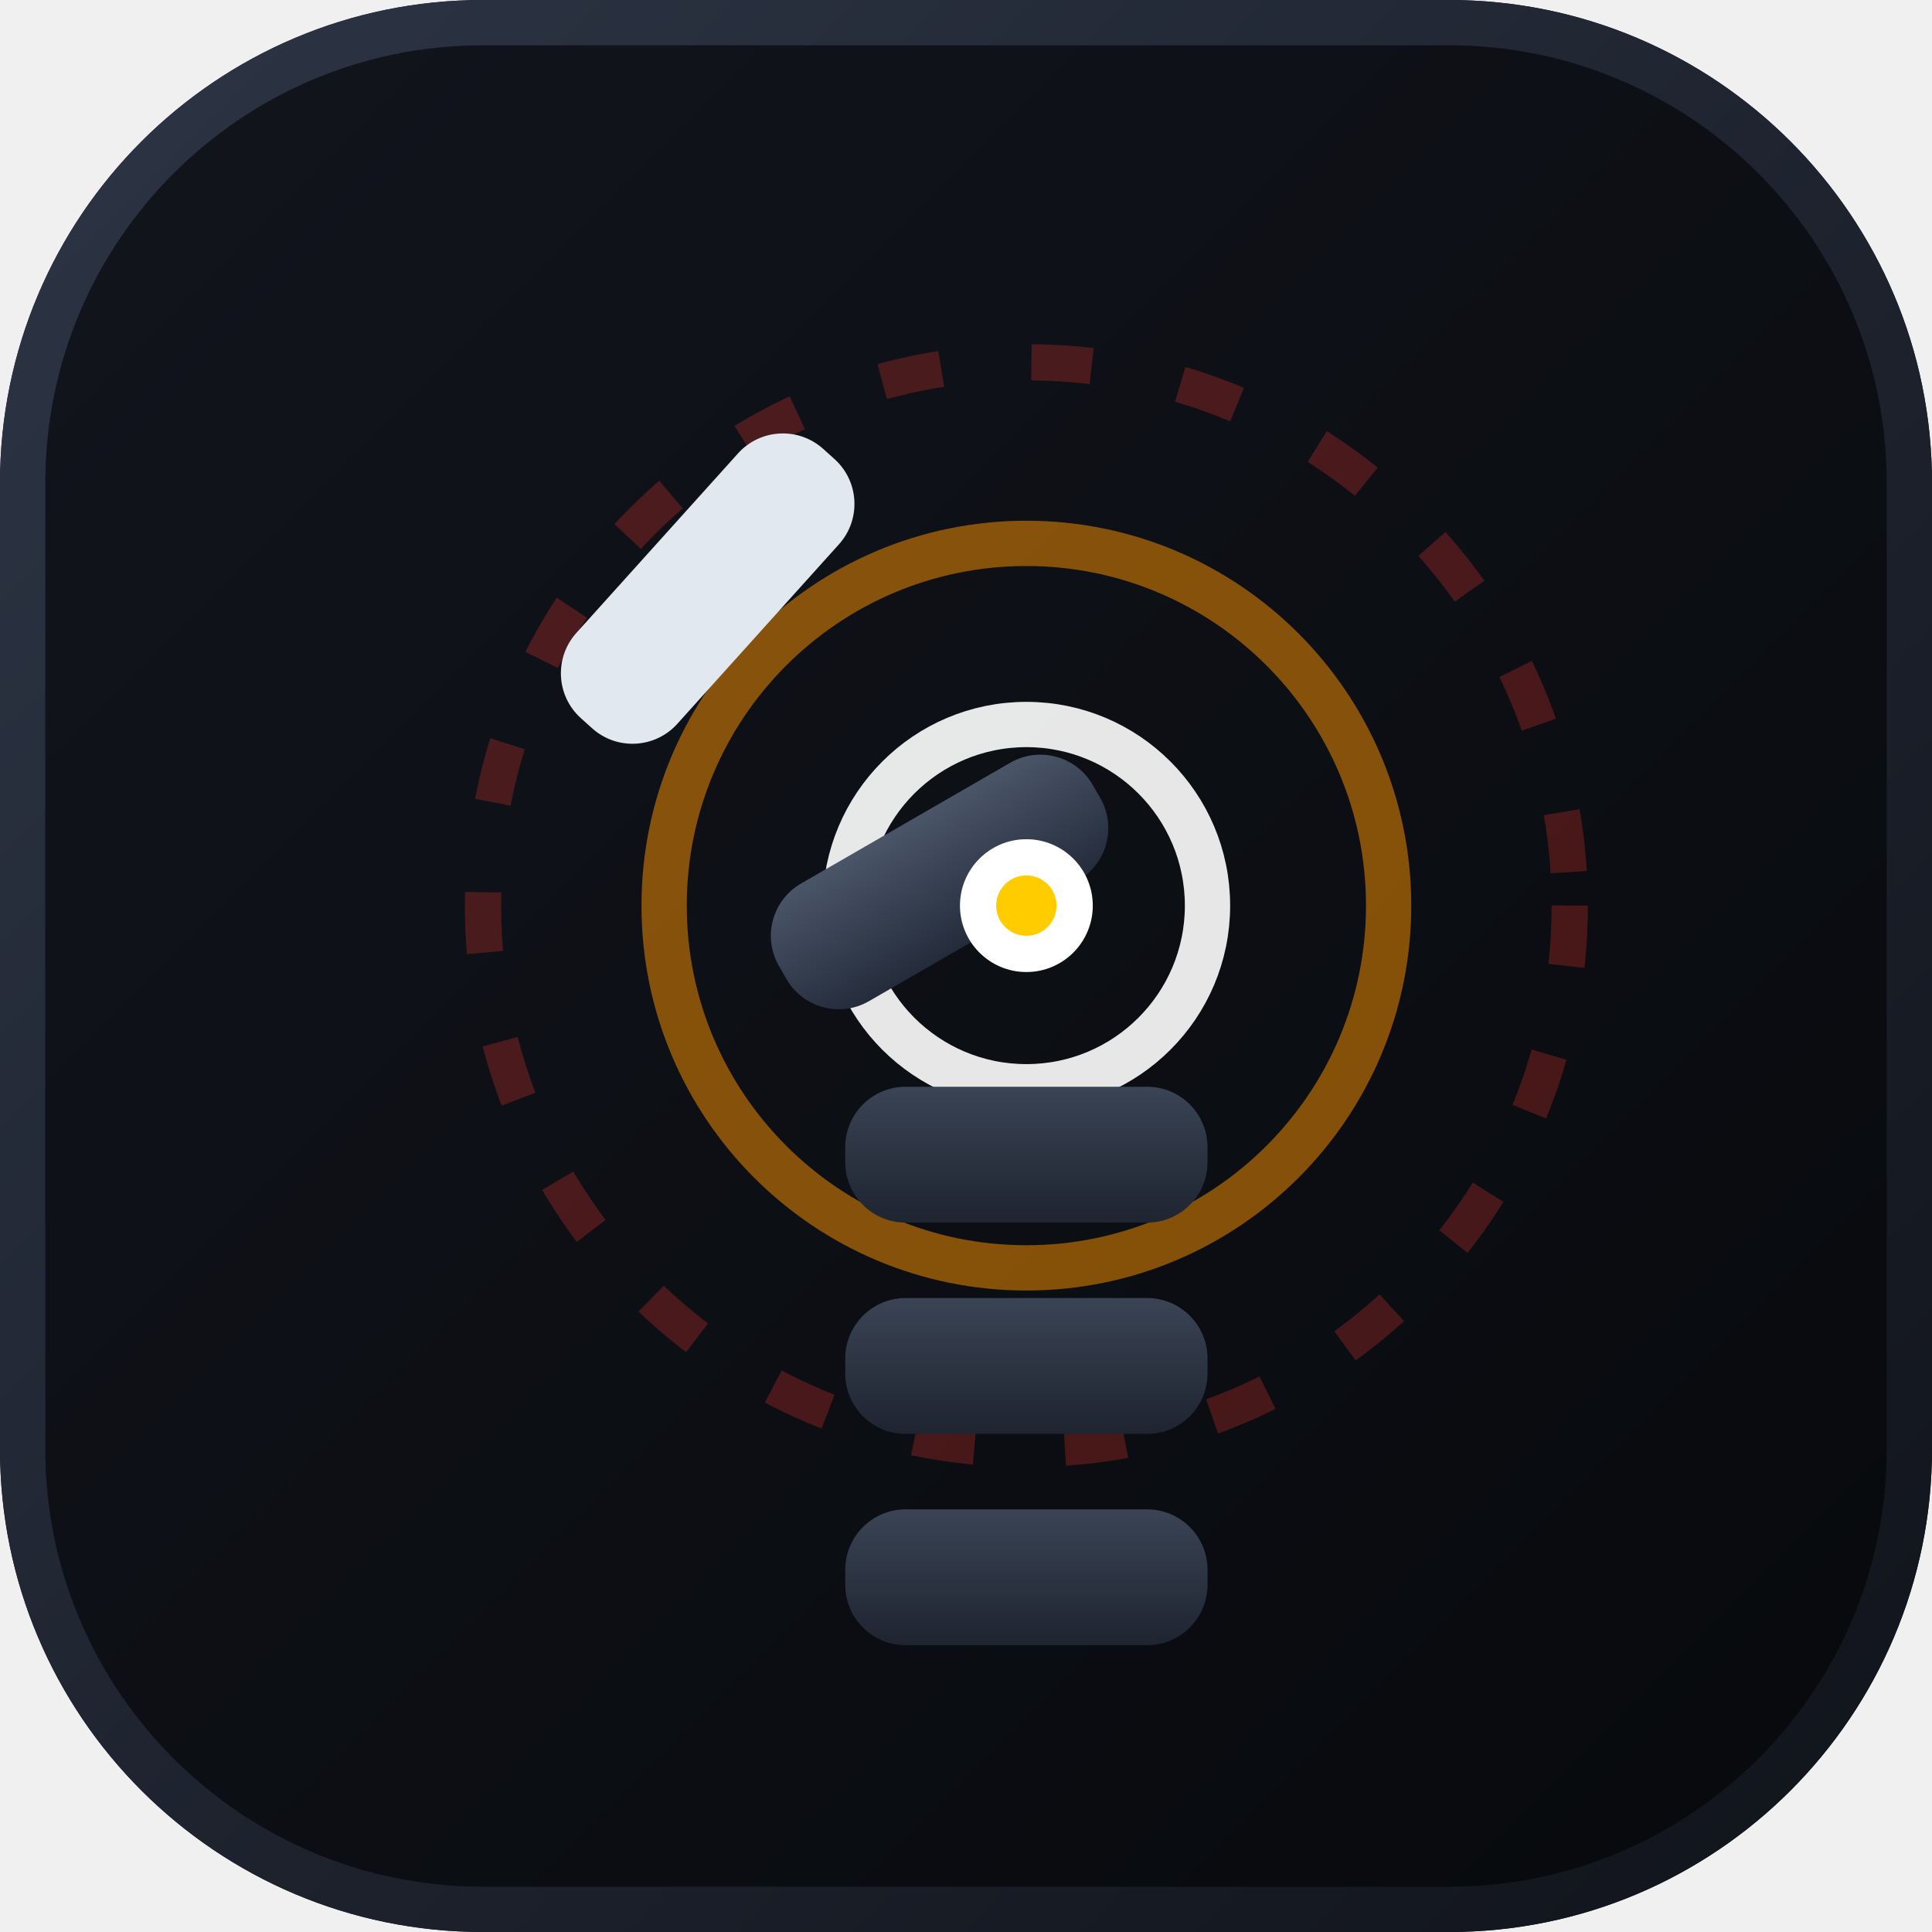
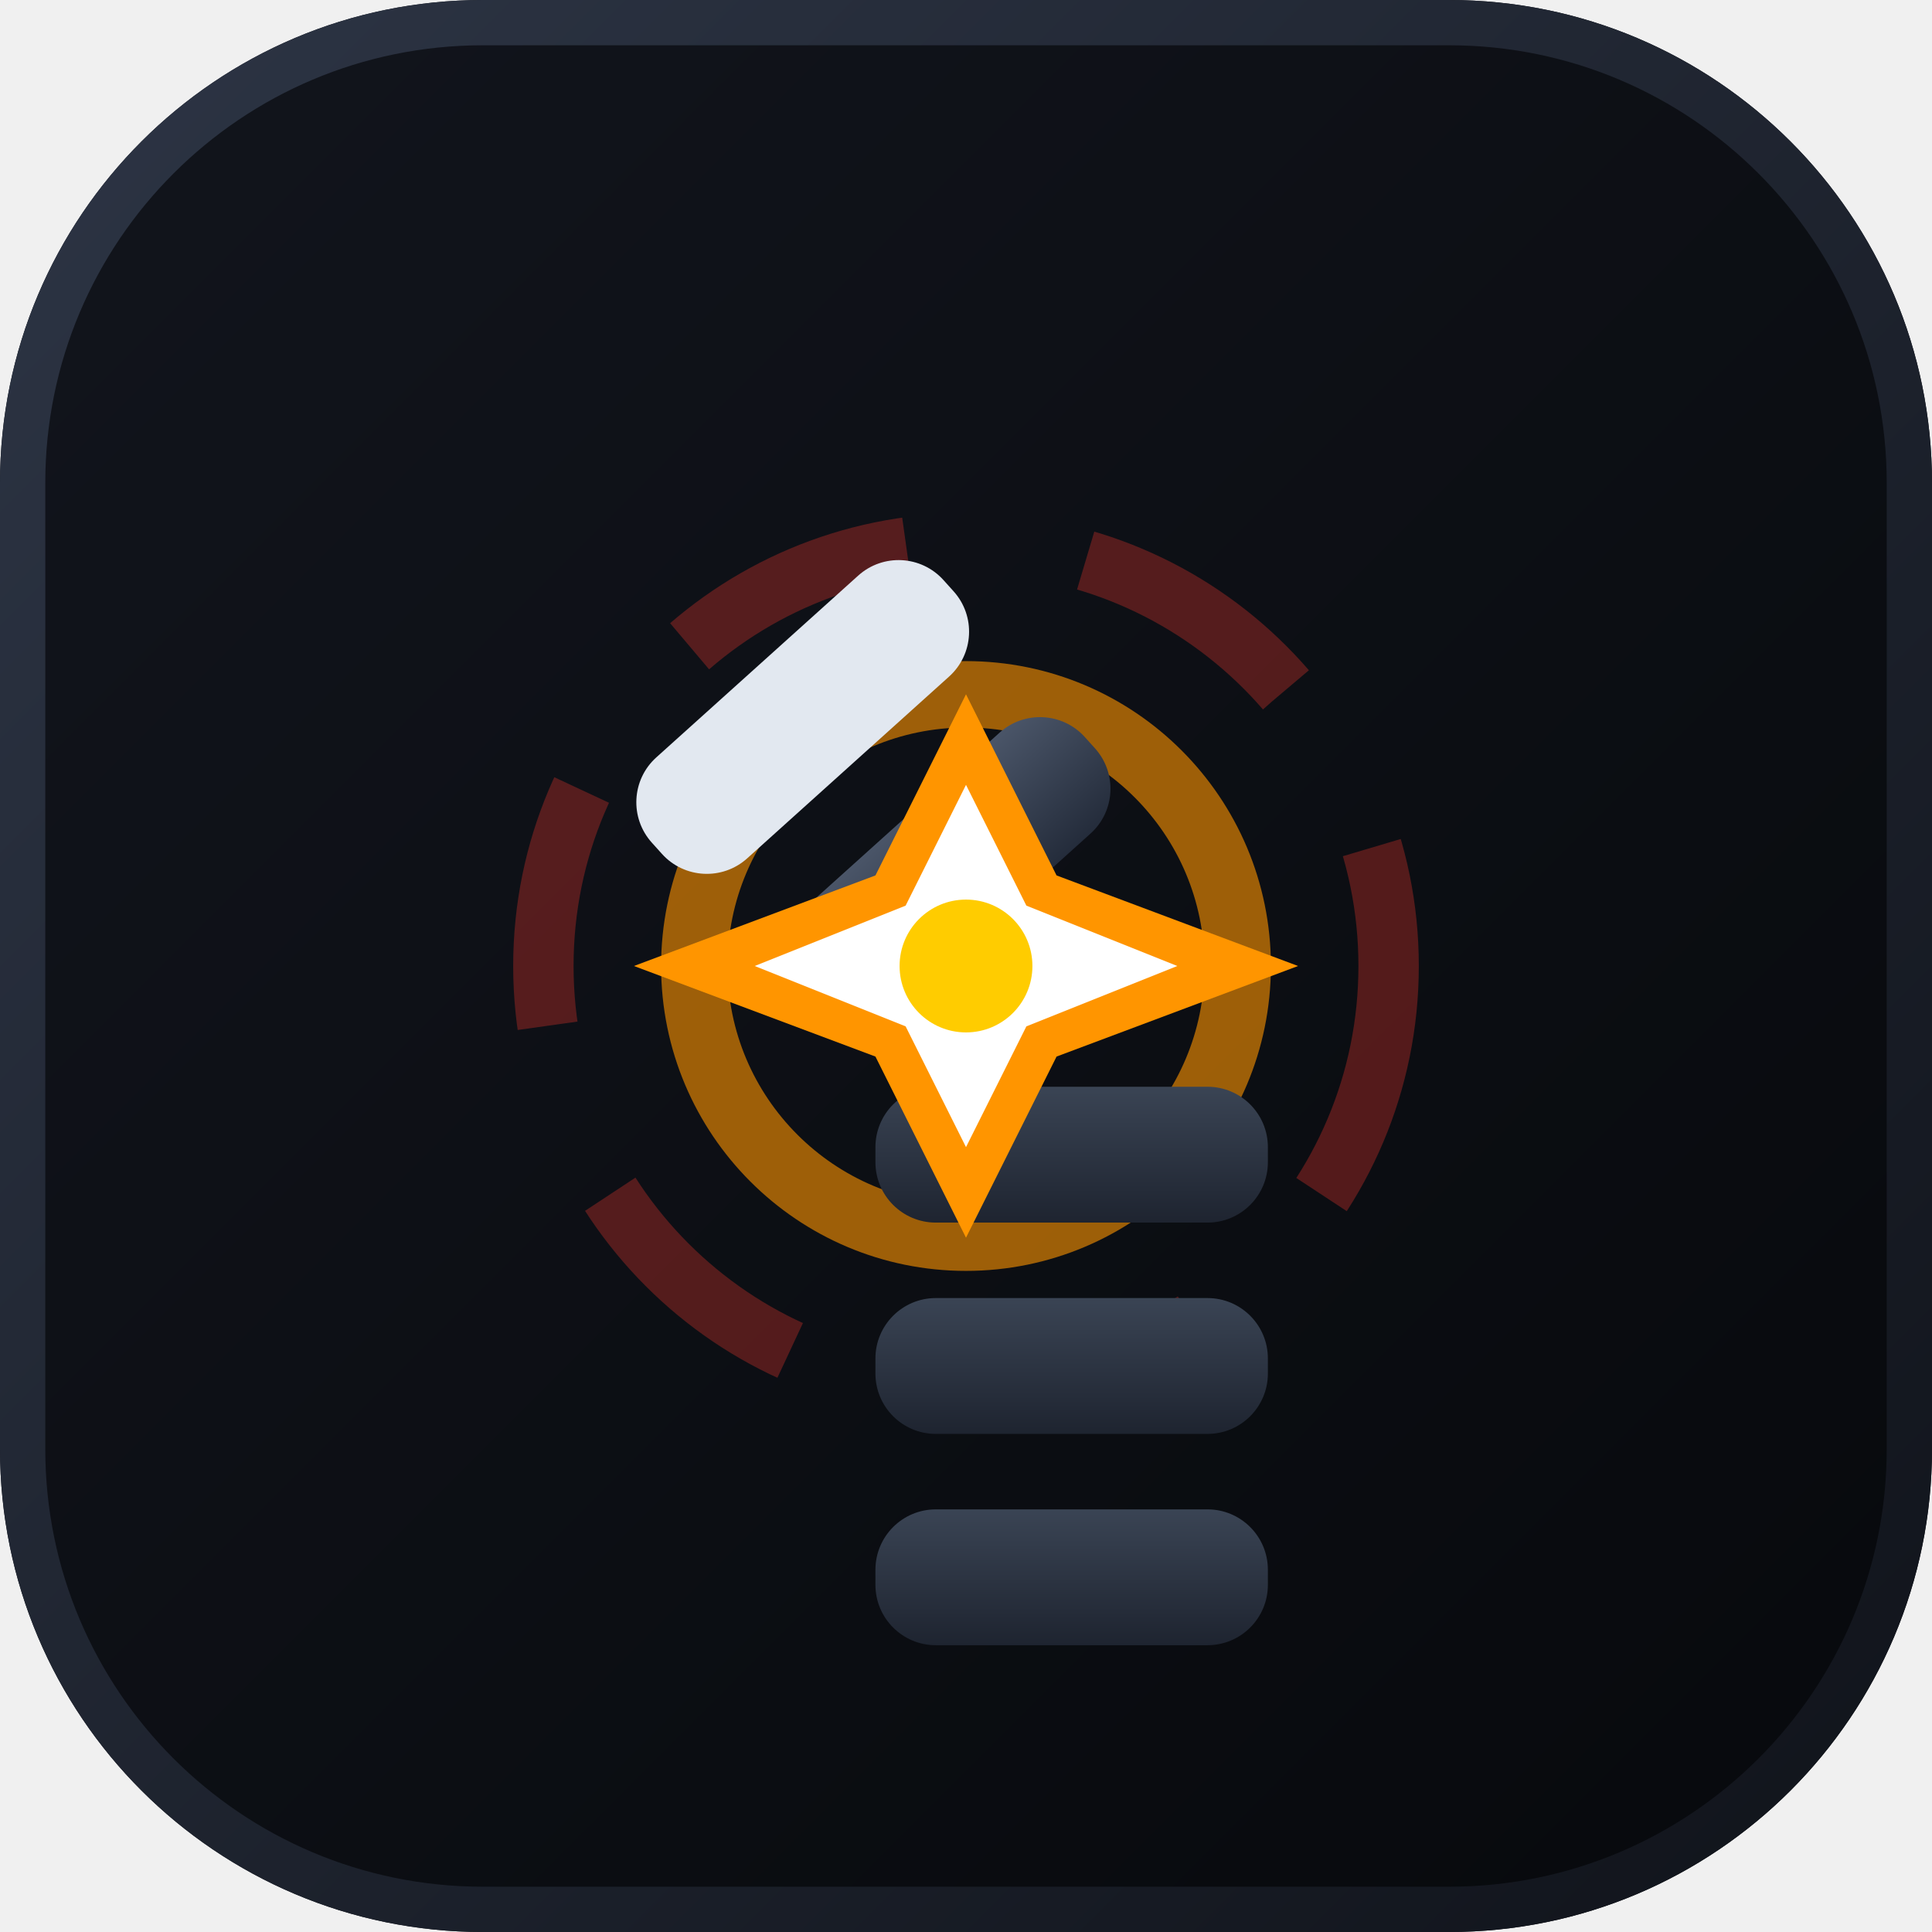
<svg xmlns="http://www.w3.org/2000/svg" viewBox="0 0 64 64" fill="none">
  <defs>
-     <linearGradient id="pureMonoBg" x1="0" y1="0" x2="64" y2="64" gradientUnits="userSpaceOnUse">
+     <linearGradient id="snapAngularBg" x1="0" y1="0" x2="64" y2="64" gradientUnits="userSpaceOnUse">
      <stop stop-color="#12151d" />
      <stop offset="1" stop-color="#07090c" />
    </linearGradient>
-     <linearGradient id="pureMonoRim" x1="0" y1="0" x2="64" y2="64" gradientUnits="userSpaceOnUse">
+     <linearGradient id="snapAngularRim" x1="0" y1="0" x2="64" y2="64" gradientUnits="userSpaceOnUse">
      <stop stop-color="#2d3545" />
      <stop offset="1" stop-color="#10131a" />
    </linearGradient>
-     <linearGradient id="graphiteSegment" x1="0" y1="0" x2="0" y2="1">
+     <linearGradient id="snapAngularGraphite" x1="0" y1="0" x2="0" y2="1">
      <stop offset="0%" stop-color="#3a4454" />
      <stop offset="100%" stop-color="#1e2430" />
    </linearGradient>
-     <linearGradient id="tiltedSegment" x1="0" y1="0" x2="0" y2="1">
+     <linearGradient id="snapAngularTilted" x1="0" y1="0" x2="0" y2="1">
      <stop offset="0%" stop-color="#4a5568" />
      <stop offset="100%" stop-color="#242c3b" />
    </linearGradient>
  </defs>
-   <rect width="64" height="64" rx="16" fill="url(#pureMonoBg)" />
-   <rect x="0.75" y="0.75" width="62.5" height="62.5" rx="15.25" stroke="url(#pureMonoRim)" stroke-width="1.5" />
-   <circle cx="34" cy="30" r="18" stroke="#ff3b30" stroke-opacity="0.25" stroke-width="1.2" stroke-dasharray="2 3" />
-   <circle cx="34" cy="30" r="12" stroke="#ff9500" stroke-opacity="0.5" stroke-width="1.5" />
-   <circle cx="34" cy="30" r="6" stroke="#ffffff" stroke-opacity="0.9" stroke-width="1.5" />
-   <rect x="28" y="50" width="12" height="4.5" rx="2" fill="url(#graphiteSegment)" />
-   <rect x="28" y="43" width="12" height="4.5" rx="2" fill="url(#graphiteSegment)" />
-   <rect x="28" y="36" width="12" height="4.5" rx="2" fill="url(#graphiteSegment)" />
-   <g transform="rotate(-30 31 29)">
-     <rect x="25" y="27" width="12" height="4.5" rx="2" fill="url(#tiltedSegment)" />
+   <rect width="64" height="64" rx="16" fill="url(#snapAngularBg)" />
+   <rect x="0.75" y="0.75" width="62.5" height="62.5" rx="15.25" stroke="url(#snapAngularRim)" stroke-width="1.5" />
+   <circle cx="32" cy="32" r="14" stroke="#ff3b30" stroke-opacity="0.3" stroke-width="2" stroke-dasharray="8 6" />
+   <circle cx="32" cy="32" r="9" stroke="#ff9500" stroke-opacity="0.6" stroke-width="2.2" />
+   <rect x="29" y="50" width="13" height="4.5" rx="2" fill="url(#snapAngularGraphite)" />
+   <rect x="29" y="43" width="13" height="4.5" rx="2" fill="url(#snapAngularGraphite)" />
+   <rect x="29" y="36" width="13" height="4.5" rx="2" fill="url(#snapAngularGraphite)" />
+   <g transform="rotate(-42 32 32)">
+     <rect x="27" y="27" width="13" height="4.5" rx="2" fill="url(#snapAngularTilted)" />
+     <rect x="27" y="20" width="13" height="4.5" rx="2" fill="#e2e8f0" />
  </g>
-   <g transform="rotate(-48 24 20)">
-     <rect x="18" y="17" width="12" height="4.5" rx="2" fill="#e2e8f0" />
-   </g>
-   <circle cx="34" cy="30" r="2.2" fill="#ffffff" />
-   <circle cx="34" cy="30" r="1" fill="#ffcc00" />
+   <polygon points="32,23 35,29 43,32 35,35 32,41 29,35 21,32 29,29" fill="#ff9500" />
+   <polygon points="32,26 34,30 39,32 34,34 32,38 30,34 25,32 30,30" fill="#ffffff" />
+   <circle cx="32" cy="32" r="2.2" fill="#ffcc00" />
</svg>
